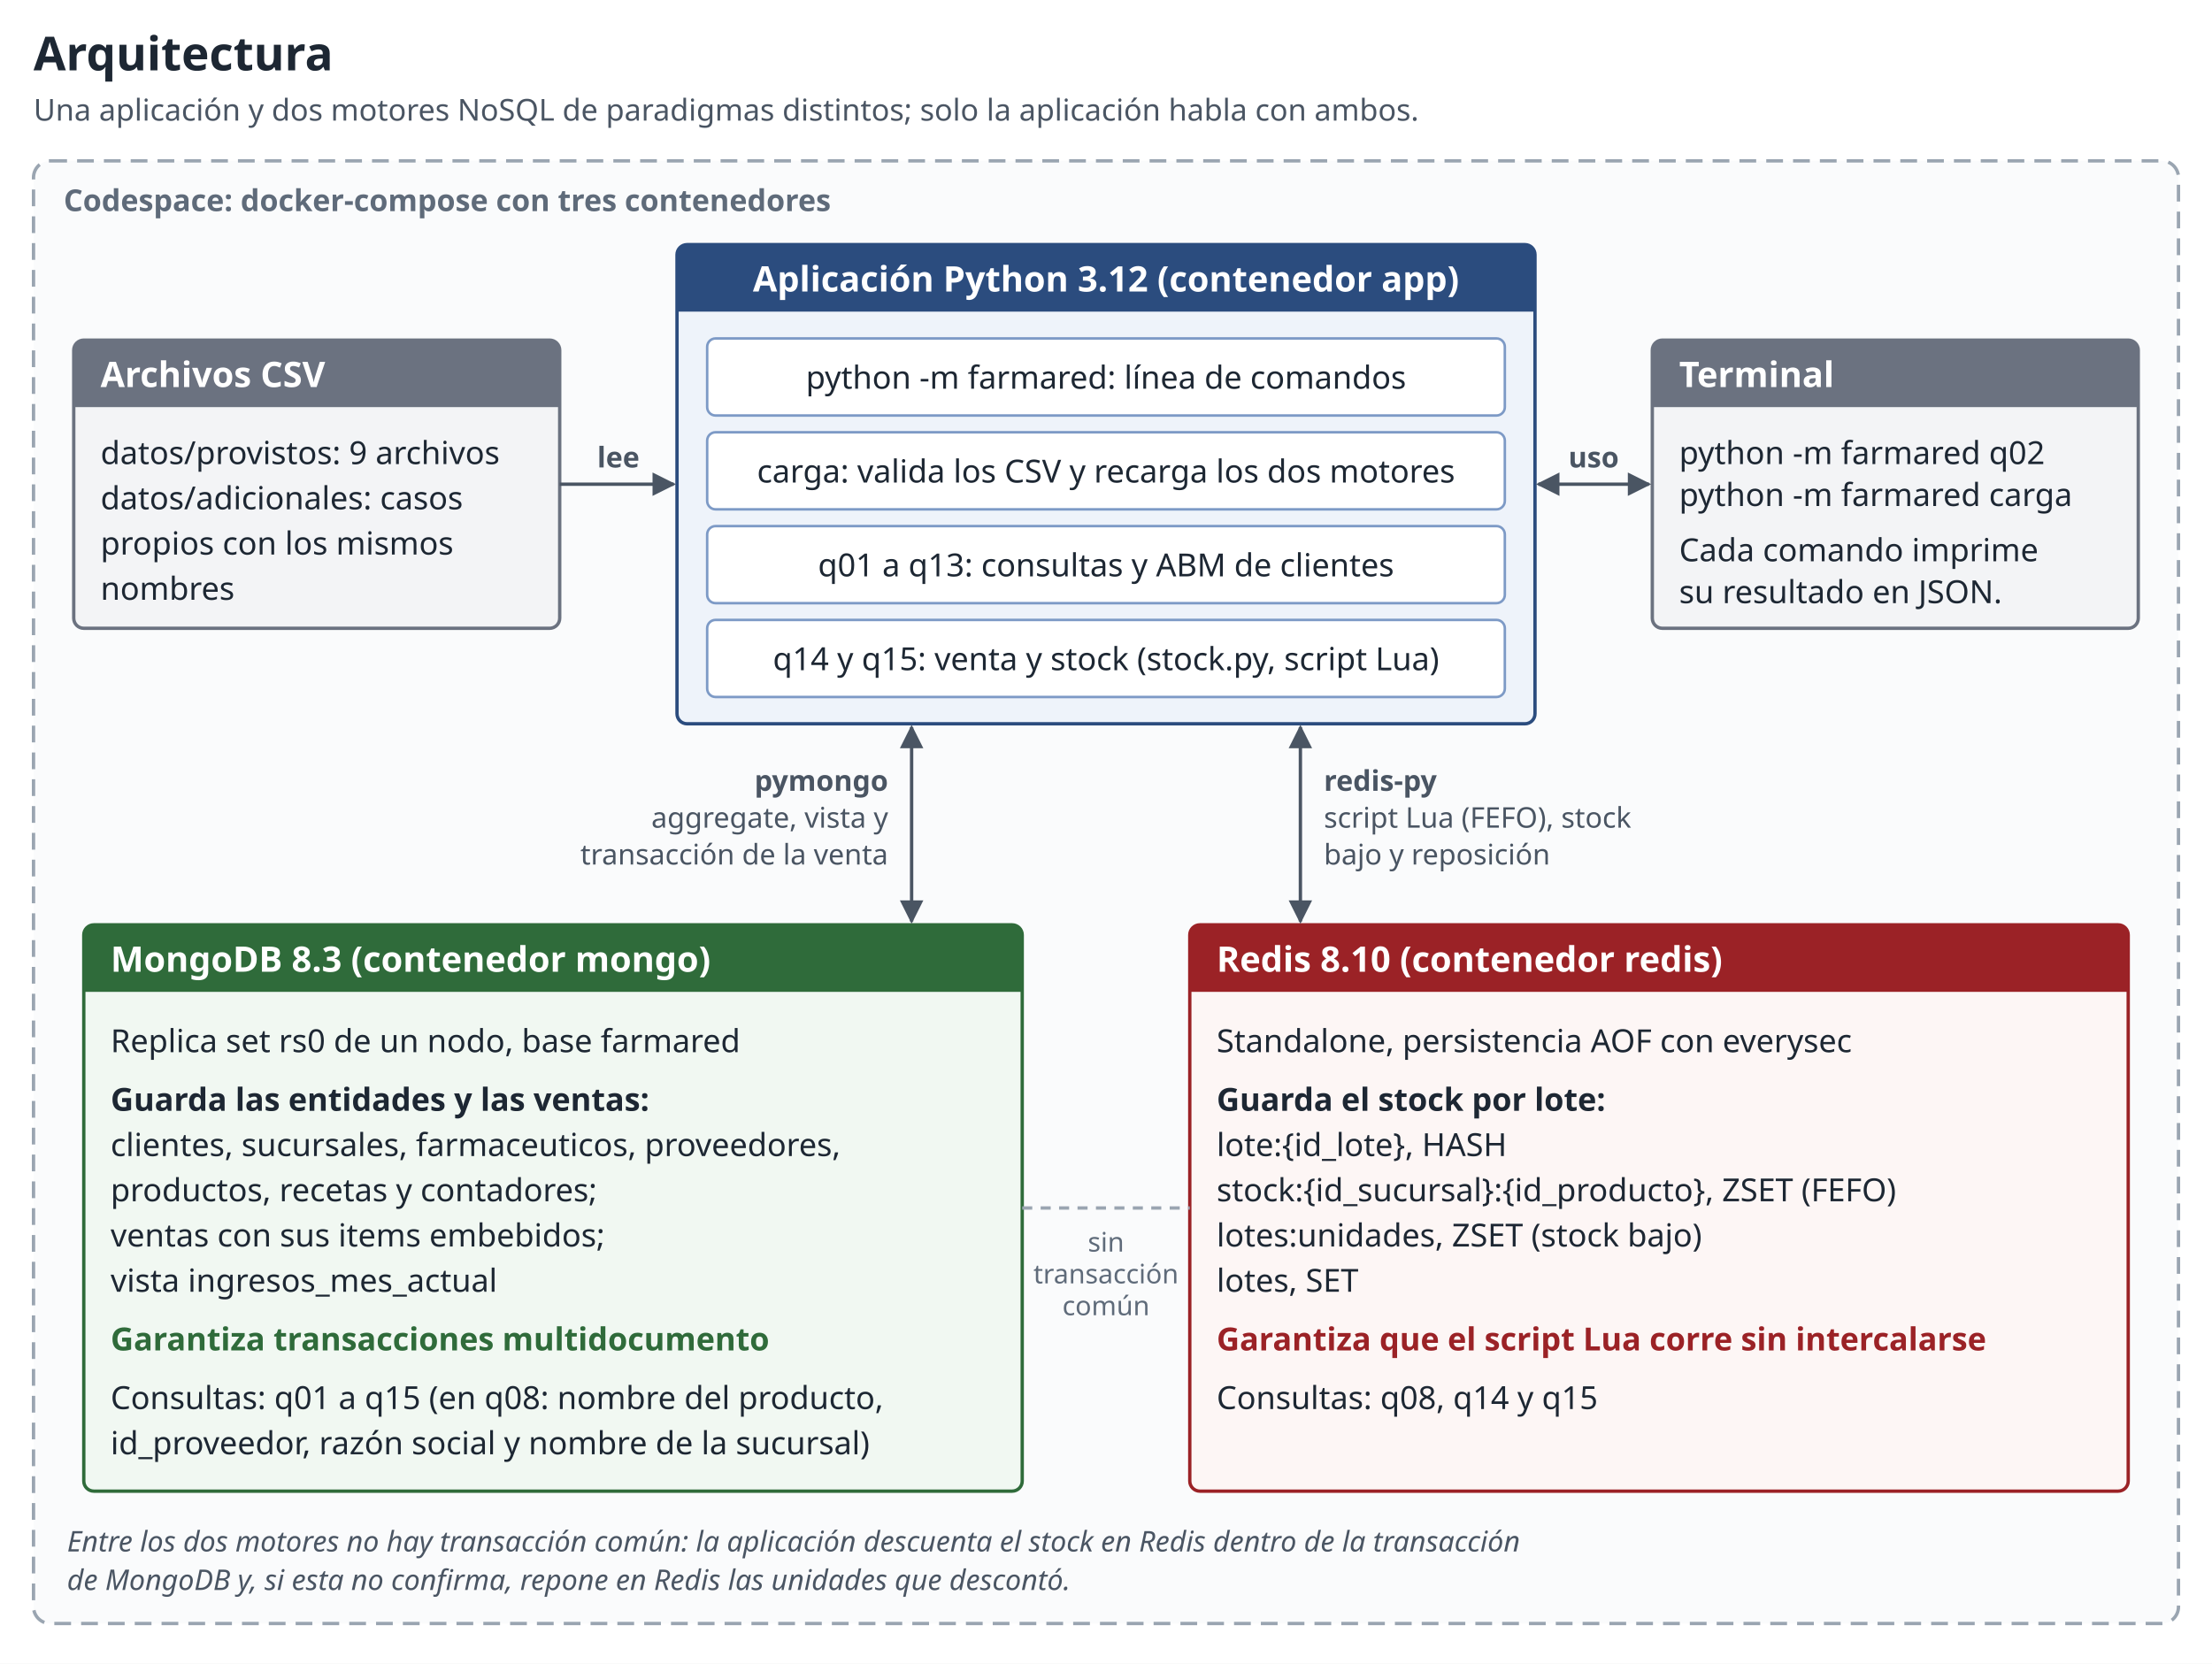
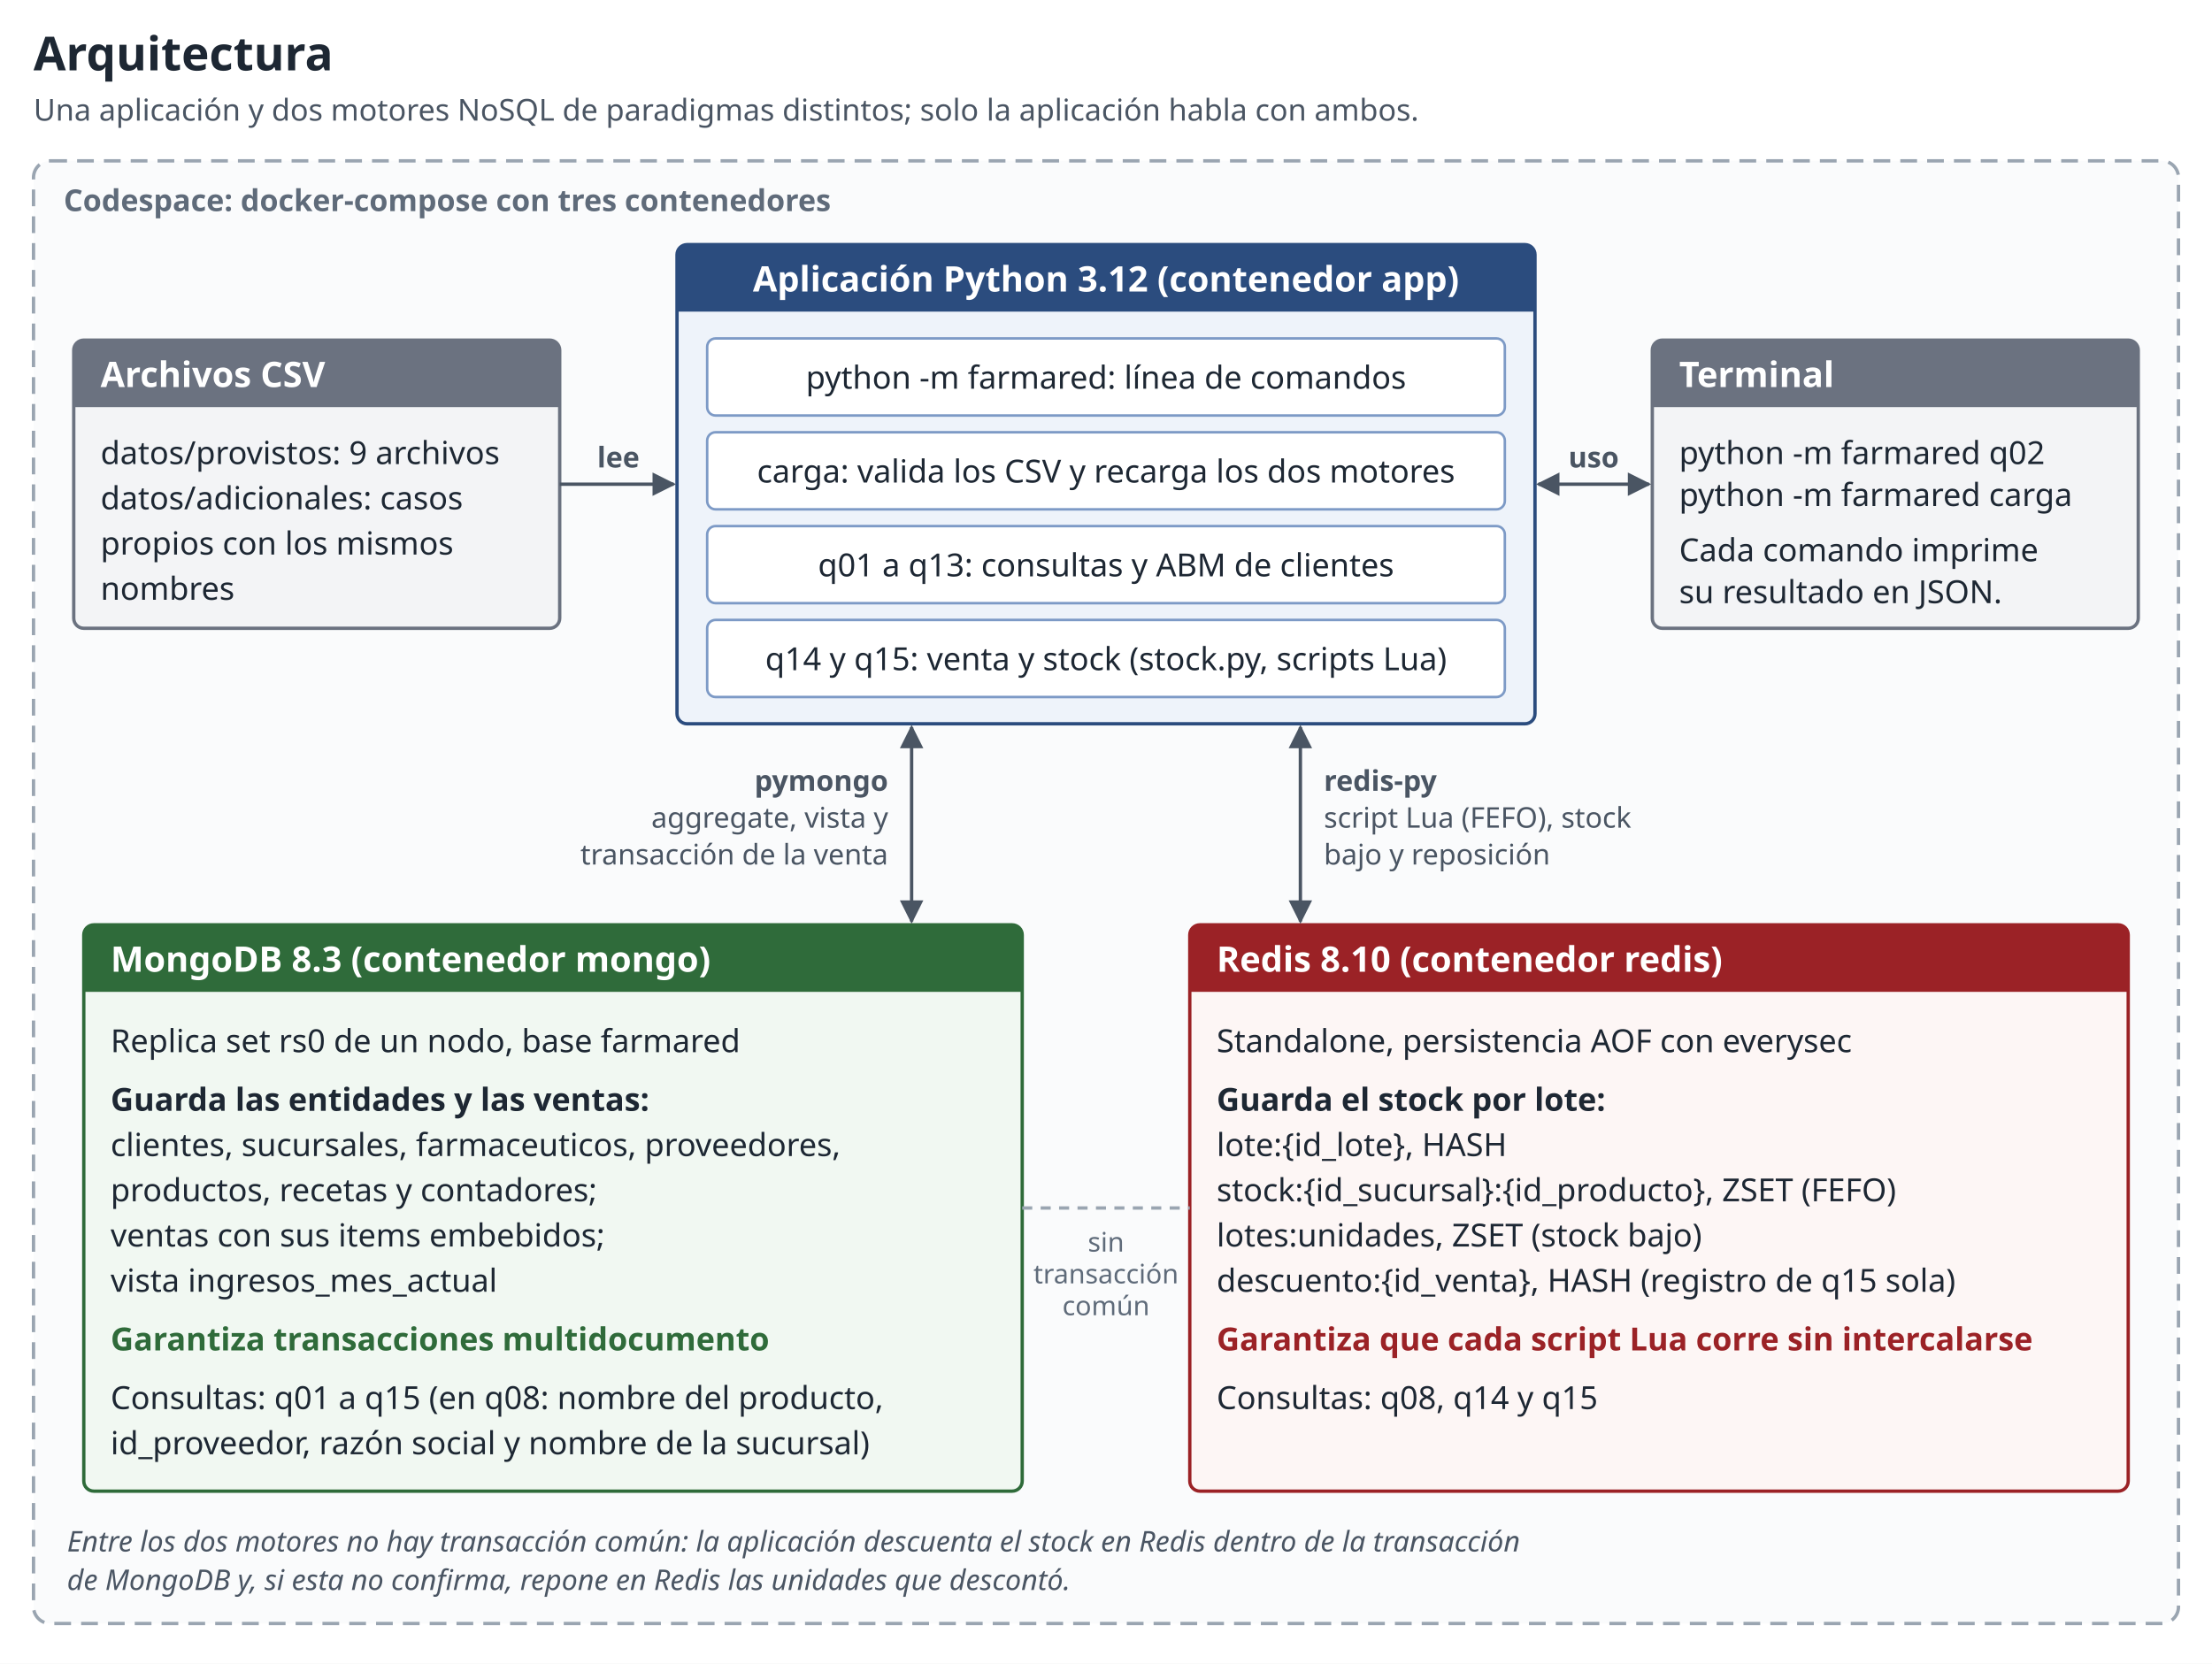
<svg xmlns="http://www.w3.org/2000/svg" width="1320" height="993" viewBox="0 0 1320 993">
  <defs>
    <marker id="flecha" viewBox="0 0 10 10" refX="9" refY="5" markerWidth="7" markerHeight="7" orient="auto-start-reverse">
      <path d="M 0 0 L 10 5 L 0 10 z" fill="#4a5563" />
    </marker>
  </defs>
  <style>
    text { font-family: sans-serif; }
    .fondo { fill: #ffffff; }
    .marco { fill: #fafbfc; stroke: #9aa5b1; stroke-width: 2; stroke-dasharray: 10 6; }
    .marcotx { font-size: 18px; font-weight: bold; fill: #5f6b7a; }
    .neutra { fill: #f3f4f6; stroke: #6b7280; stroke-width: 2; }
    .neutracab { fill: #6b7280; }
    .app { fill: #eef3fa; stroke: #2b4c7e; stroke-width: 2; }
    .appcab { fill: #2b4c7e; }
    .modulo { fill: #ffffff; stroke: #7d9ac6; stroke-width: 1.5; }
    .mongo { fill: #f1f8f2; stroke: #2f6b3a; stroke-width: 2; }
    .mongocab { fill: #2f6b3a; }
    .redis { fill: #fdf6f5; stroke: #9b2226; stroke-width: 2; }
    .rediscab { fill: #9b2226; }
    .tit { font-size: 21px; font-weight: bold; fill: #ffffff; }
    .tx { font-size: 19px; fill: #1d2733; }
    .txb { font-size: 19px; font-weight: bold; fill: #1d2733; }
    .mod { font-size: 19px; fill: #1d2733; }
    .gm { font-size: 19px; font-weight: bold; fill: #2f6b3a; }
    .gr { font-size: 19px; font-weight: bold; fill: #9b2226; }
    .flecha { fill: none; stroke: #4a5563; stroke-width: 2; marker-end: url(#flecha); }
    .doble { fill: none; stroke: #4a5563; stroke-width: 2; marker-start: url(#flecha); marker-end: url(#flecha); }
    .sinrel { fill: none; stroke: #9aa5b1; stroke-width: 2; stroke-dasharray: 6 5; }
    .etq { font-size: 17px; fill: #4a5563; }
    .etqb { font-size: 17px; font-weight: bold; fill: #4a5563; }
    .chica { font-size: 16px; fill: #5f6b7a; }
    .nota { font-size: 17px; font-style: italic; fill: #4a5563; }
    .titulo { font-size: 28px; font-weight: bold; fill: #1d2733; }
    .sub { font-size: 18px; fill: #4a5563; }
  </style>
  <rect class="fondo" x="0" y="0" width="1320" height="993" />
  <text class="titulo" x="20" y="42">Arquitectura</text>
  <text class="sub" x="20" y="72">Una aplicación y dos motores NoSQL de paradigmas distintos; solo la aplicación habla con ambos.</text>
  <rect class="marco" x="20" y="96" width="1280" height="873" rx="10" />
  <text class="marcotx" x="38" y="126">Codespace: docker-compose con tres contenedores</text>
  <rect class="app" x="404" y="146" width="512" height="286" rx="6" />
  <path class="appcab" d="M 410 146 h 500 a 6 6 0 0 1 6 6 v 34 h -512 v -34 a 6 6 0 0 1 6 -6 z" />
  <text class="tit" x="660" y="174" text-anchor="middle">Aplicación Python 3.12 (contenedor app)</text>
  <rect class="modulo" x="422" y="202" width="476" height="46" rx="5" />
  <text class="mod" x="660" y="232" text-anchor="middle">python -m farmared: línea de comandos</text>
  <rect class="modulo" x="422" y="258" width="476" height="46" rx="5" />
  <text class="mod" x="660" y="288" text-anchor="middle">carga: valida los CSV y recarga los dos motores</text>
  <rect class="modulo" x="422" y="314" width="476" height="46" rx="5" />
  <text class="mod" x="660" y="344" text-anchor="middle">q01 a q13: consultas y ABM de clientes</text>
  <rect class="modulo" x="422" y="370" width="476" height="46" rx="5" />
-   <text class="mod" x="660" y="400" text-anchor="middle">q14 y q15: venta y stock (stock.py, script Lua)</text>
+   <text class="mod" x="660" y="400" text-anchor="middle">q14 y q15: venta y stock (stock.py, scripts Lua)</text>
  <rect class="neutra" x="44" y="203.0" width="290" height="172" rx="6" />
  <path class="neutracab" d="M 50 203 h 278 a 6 6 0 0 1 6 6 v 34 h -290 v -34 a 6 6 0 0 1 6 -6 z" />
  <text class="tit" x="60" y="231">Archivos CSV</text>
  <text class="tx" x="60" y="277">datos/provistos: 9 archivos</text>
  <text class="tx" x="60" y="304">datos/adicionales: casos</text>
  <text class="tx" x="60" y="331">propios con los mismos</text>
  <text class="tx" x="60" y="358">nombres</text>
  <rect class="neutra" x="986" y="203.0" width="290" height="172" rx="6" />
  <path class="neutracab" d="M 992 203 h 278 a 6 6 0 0 1 6 6 v 34 h -290 v -34 a 6 6 0 0 1 6 -6 z" />
  <text class="tit" x="1002" y="231">Terminal</text>
  <text class="tx" x="1002" y="277">python -m farmared q02</text>
  <text class="tx" x="1002" y="302">python -m farmared carga</text>
  <text class="tx" x="1002" y="335">Cada comando imprime</text>
  <text class="tx" x="1002" y="360">su resultado en JSON.</text>
  <line class="flecha" x1="334" y1="289" x2="402" y2="289" />
  <text class="etqb" x="369" y="279" text-anchor="middle">lee</text>
  <line class="doble" x1="918" y1="289" x2="984" y2="289" />
  <text class="etqb" x="951" y="279" text-anchor="middle">uso</text>
  <rect class="mongo" x="50" y="552" width="560" height="338" rx="6" />
  <path class="mongocab" d="M 56 552 h 548 a 6 6 0 0 1 6 6 v 34 h -560 v -34 a 6 6 0 0 1 6 -6 z" />
  <text class="tit" x="66" y="580">MongoDB 8.3 (contenedor mongo)</text>
  <text class="tx" x="66" y="628">Replica set rs0 de un nodo, base farmared</text>
  <text class="txb" x="66" y="663">Guarda las entidades y las ventas:</text>
  <text class="tx" x="66" y="690">clientes, sucursales, farmaceuticos, proveedores,</text>
  <text class="tx" x="66" y="717">productos, recetas y contadores;</text>
  <text class="tx" x="66" y="744">ventas con sus items embebidos;</text>
  <text class="tx" x="66" y="771">vista ingresos_mes_actual</text>
  <text class="gm" x="66" y="806">Garantiza transacciones multidocumento</text>
  <text class="tx" x="66" y="841">Consultas: q01 a q15 (en q08: nombre del producto,</text>
  <text class="tx" x="66" y="868">id_proveedor, razón social y nombre de la sucursal)</text>
  <rect class="redis" x="710" y="552" width="560" height="338" rx="6" />
  <path class="rediscab" d="M 716 552 h 548 a 6 6 0 0 1 6 6 v 34 h -560 v -34 a 6 6 0 0 1 6 -6 z" />
  <text class="tit" x="726" y="580">Redis 8.10 (contenedor redis)</text>
  <text class="tx" x="726" y="628">Standalone, persistencia AOF con everysec</text>
  <text class="txb" x="726" y="663">Guarda el stock por lote:</text>
  <text class="tx" x="726" y="690">lote:{id_lote}, HASH</text>
  <text class="tx" x="726" y="717">stock:{id_sucursal}:{id_producto}, ZSET (FEFO)</text>
  <text class="tx" x="726" y="744">lotes:unidades, ZSET (stock bajo)</text>
-   <text class="tx" x="726" y="771">lotes, SET</text>
-   <text class="gr" x="726" y="806">Garantiza que el script Lua corre sin intercalarse</text>
+   <text class="tx" x="726" y="771">descuento:{id_venta}, HASH (registro de q15 sola)</text>
+   <text class="gr" x="726" y="806">Garantiza que cada script Lua corre sin intercalarse</text>
  <text class="tx" x="726" y="841">Consultas: q08, q14 y q15</text>
  <line class="doble" x1="544" y1="434" x2="544" y2="550" />
  <text class="etqb" x="530" y="472" text-anchor="end">pymongo</text>
  <text class="etq" x="530" y="494" text-anchor="end">aggregate, vista y</text>
  <text class="etq" x="530" y="516" text-anchor="end">transacción de la venta</text>
  <line class="doble" x1="776" y1="434" x2="776" y2="550" />
  <text class="etqb" x="790" y="472">redis-py</text>
  <text class="etq" x="790" y="494">script Lua (FEFO), stock</text>
  <text class="etq" x="790" y="516">bajo y reposición</text>
  <line class="sinrel" x1="610" y1="721" x2="710" y2="721" />
  <text class="chica" x="660" y="747" text-anchor="middle">sin</text>
  <text class="chica" x="660" y="766" text-anchor="middle">transacción</text>
  <text class="chica" x="660" y="785" text-anchor="middle">común</text>
  <text class="nota" x="40" y="926">Entre los dos motores no hay transacción común: la aplicación descuenta el stock en Redis dentro de la transacción</text>
  <text class="nota" x="40" y="949">de MongoDB y, si esta no confirma, repone en Redis las unidades que descontó.</text>
</svg>
